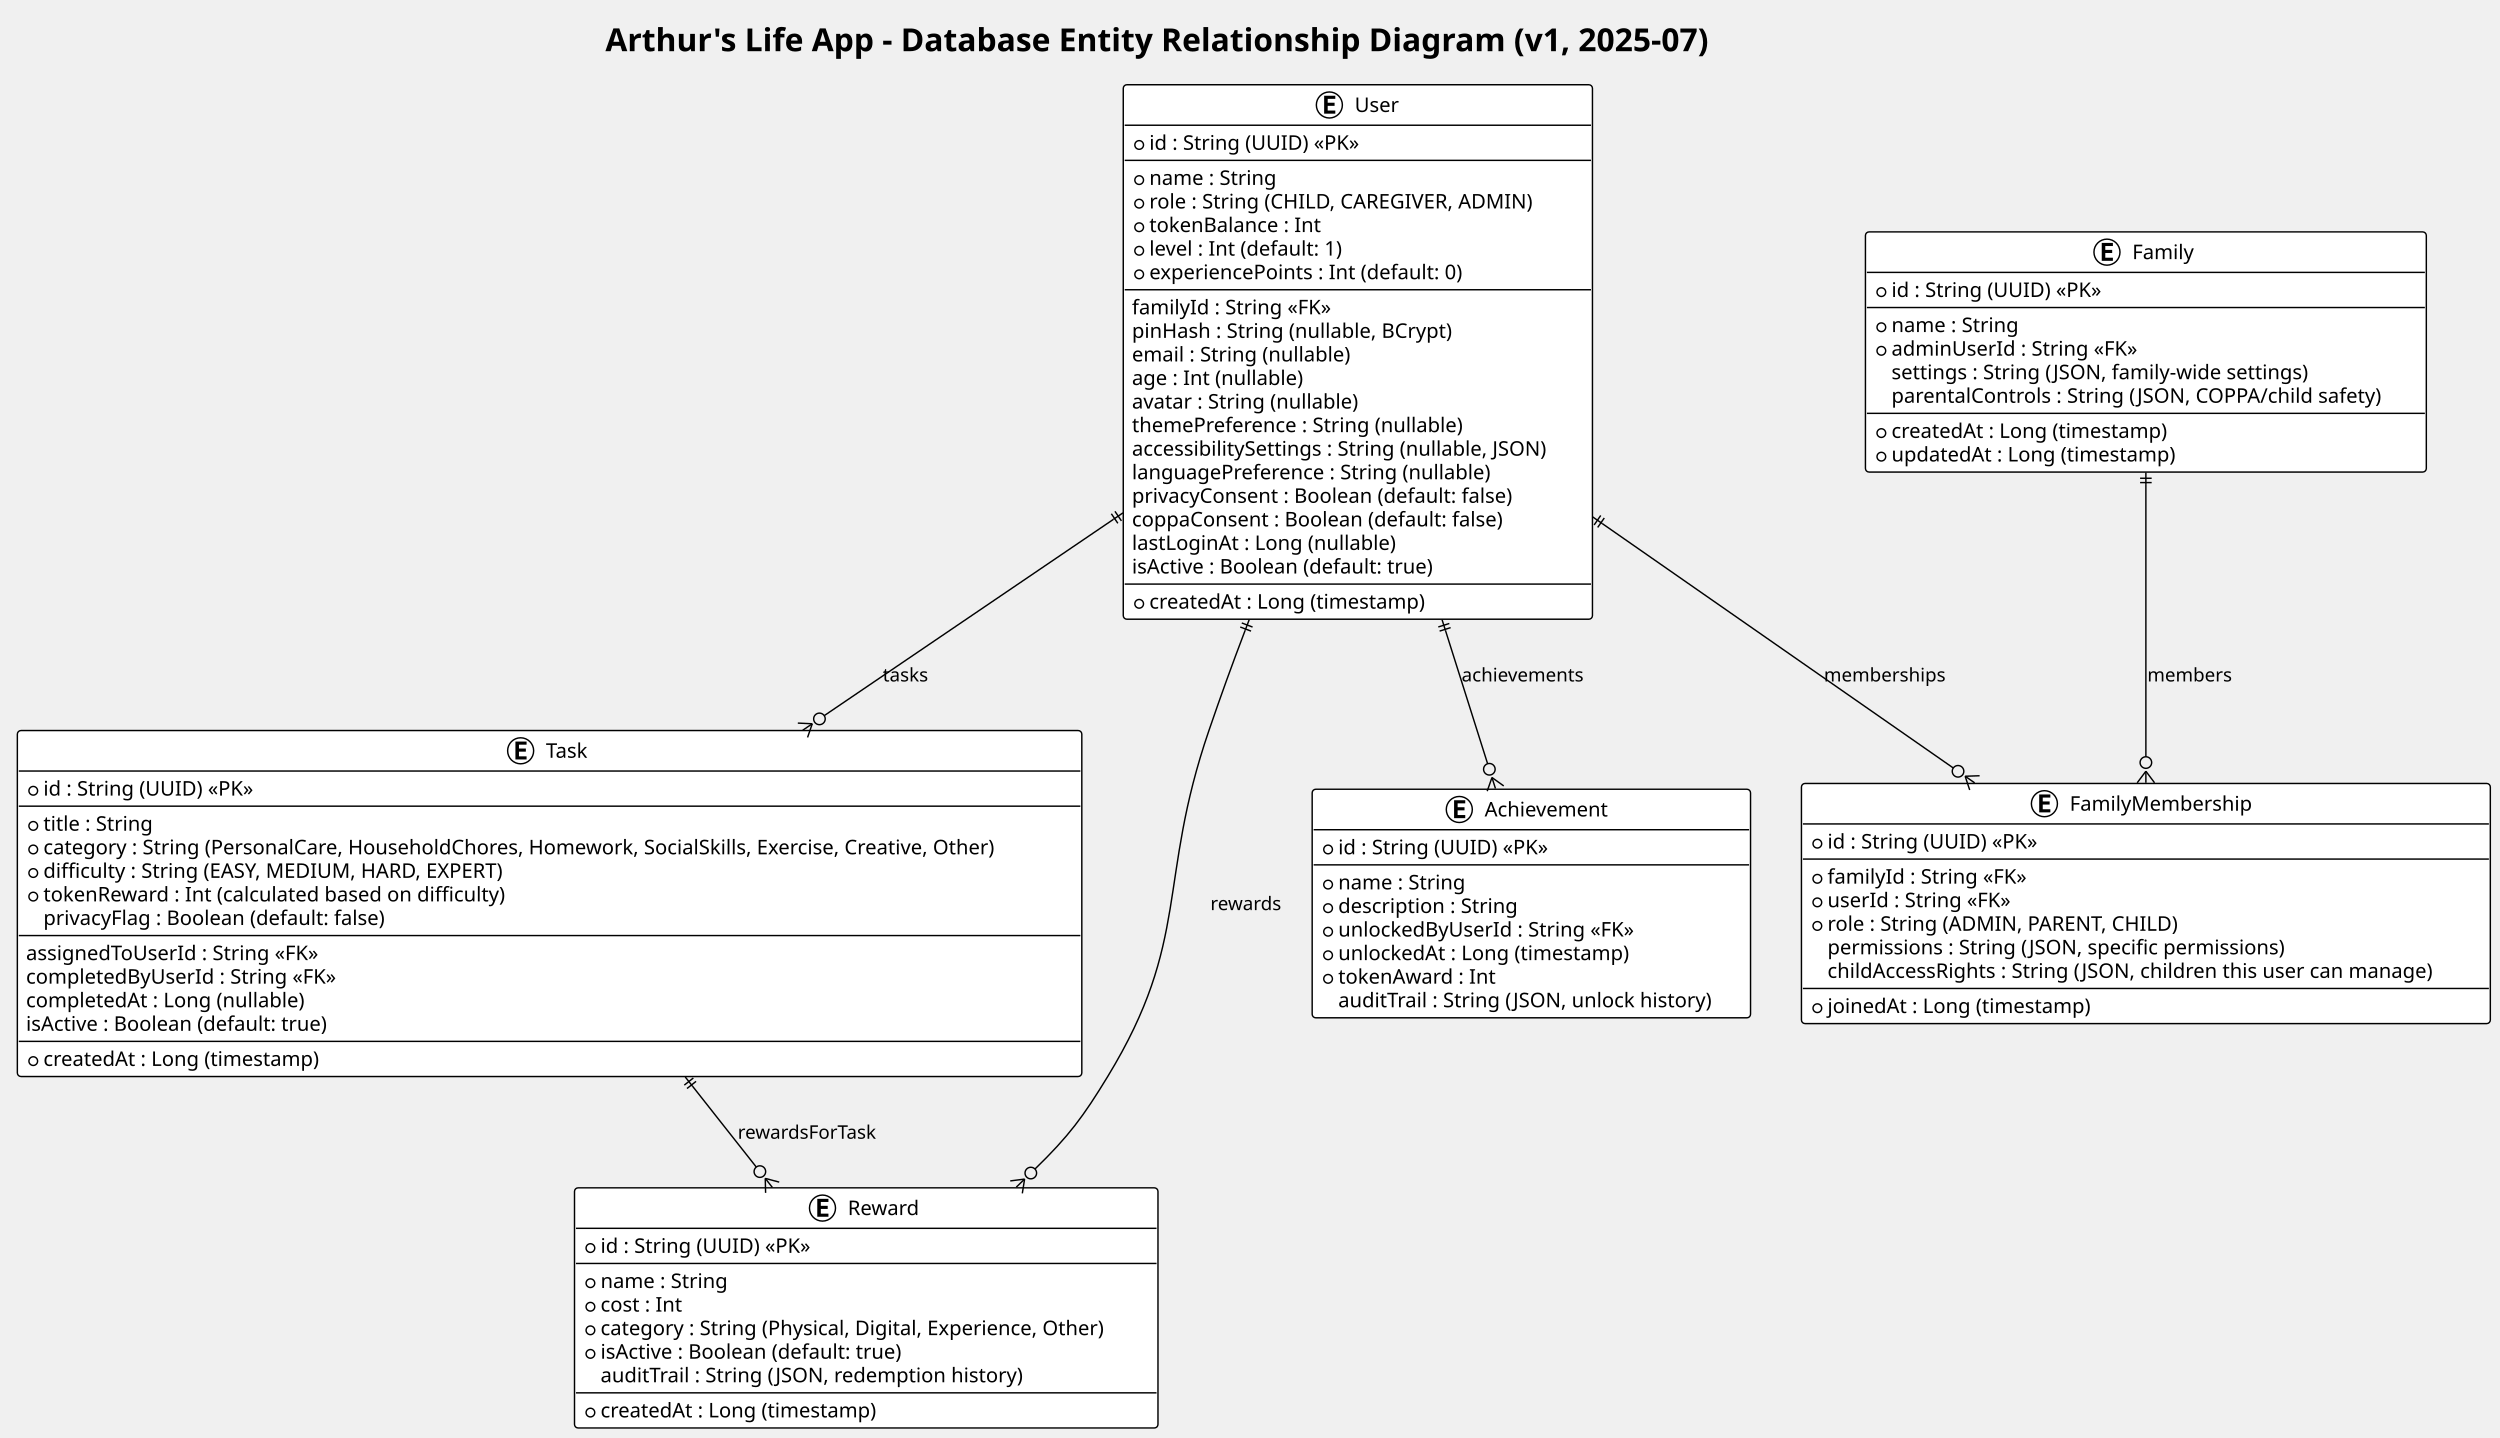
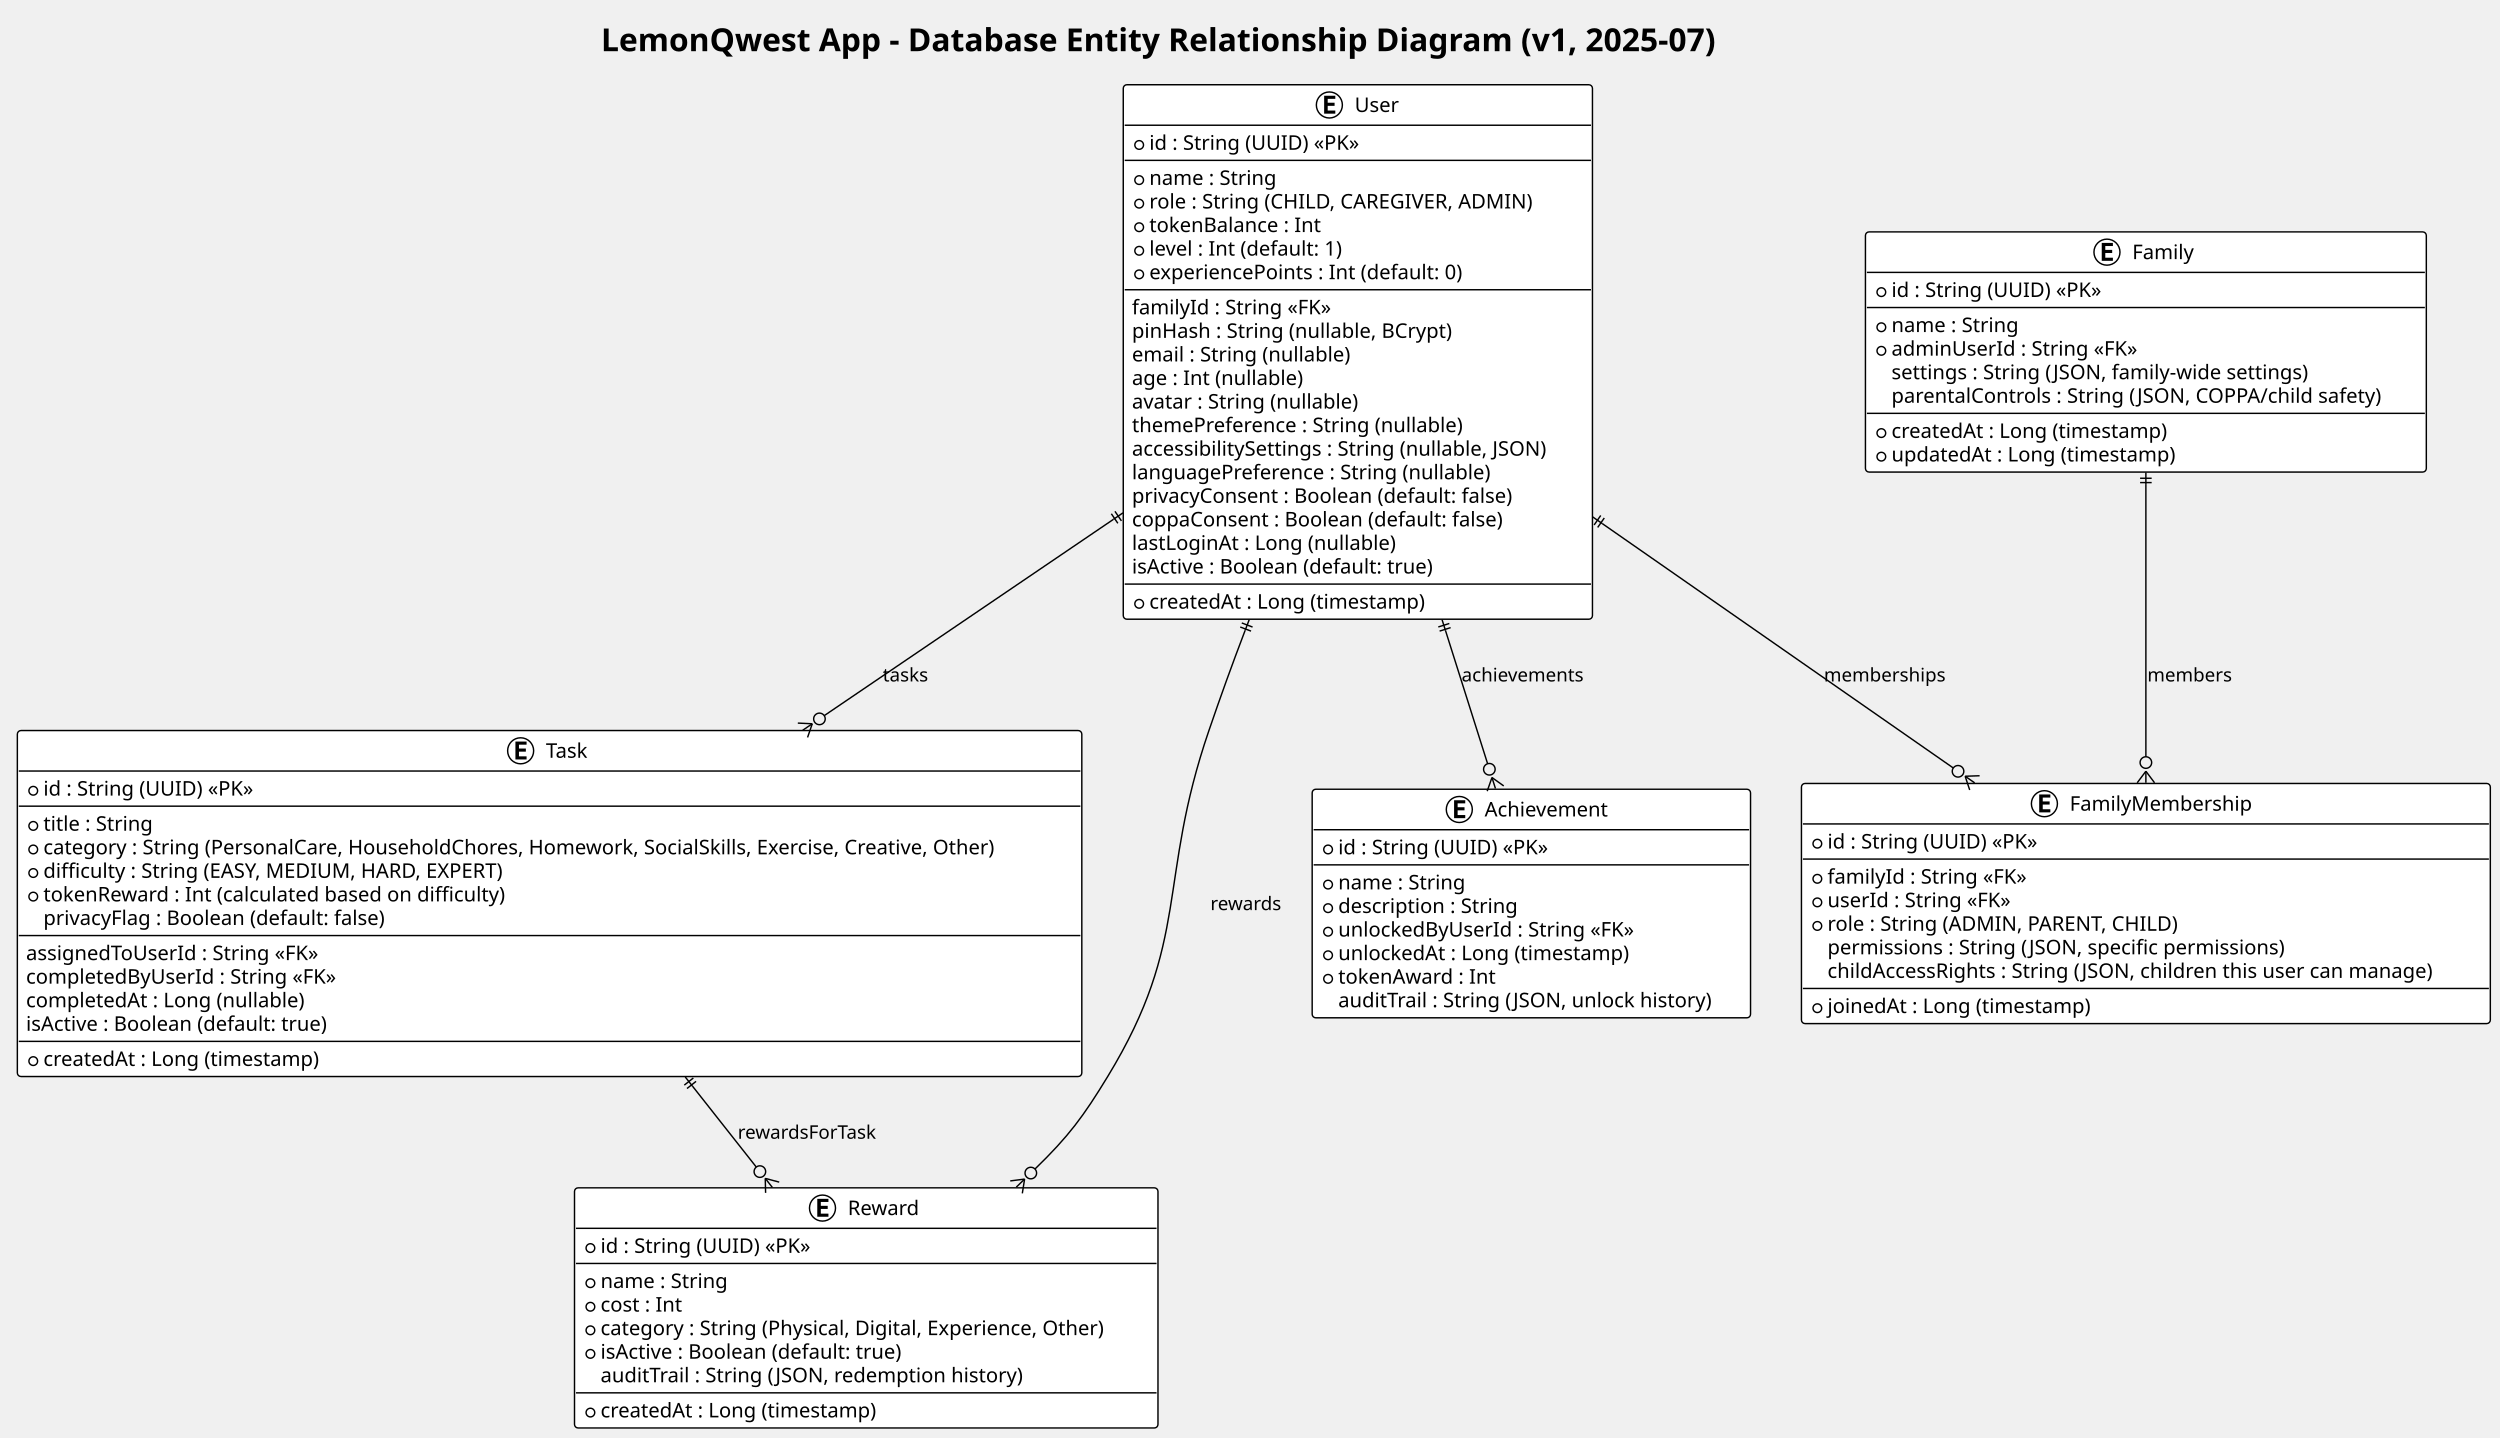
<svg xmlns="http://www.w3.org/2000/svg" contentStyleType="text/css" data-diagram-type="CLASS" height="994px" preserveAspectRatio="none" style="width:1729px;height:994px;background:#FFFFFF;" version="1.1" viewBox="0 0 1729 994" width="1729px" zoomAndPan="magnify">
  <defs />
  <g>
    <g class="title" data-source-line="3">
-       <text fill="#000000" font-family="Verdana" font-size="22" font-weight="bold" lengthAdjust="spacing" textLength="882.954" x="418.678" y="35.421">Arthur's Life App - Database Entity Relationship Diagram (v1, 2025-07)</text>
+       <text fill="#000000" font-family="Verdana" font-size="22" font-weight="bold" lengthAdjust="spacing" textLength="889.045" x="415.632" y="35.421">LemonQwest App - Database Entity Relationship Diagram (v1, 2025-07)</text>
    </g>
    <g class="entity" data-entity="User" data-source-line="7" data-uid="ent0002" id="entity_User">
      <rect fill="#FFFFFF" height="369.641" rx="2.5" ry="2.5" style="stroke:#000000;stroke-width:1;" width="324.491" x="776.85" y="58.609" />
      <ellipse cx="919.39" cy="72.609" fill="#FFFFFF" rx="9" ry="9" style="stroke:#000000;stroke-width:1;" />
      <path d="M923.5,78.609 L915.781,78.609 L915.781,66.219 L923.5,66.219 L923.5,68.375 L918.234,68.375 L918.234,71.047 L923,71.047 L923,73.203 L918.234,73.203 L918.234,76.453 L923.5,76.453 L923.5,78.609 Z " fill="#000000" />
      <text fill="#000000" font-family="Verdana" font-size="14" lengthAdjust="spacing" textLength="31.91" x="936.89" y="77.456">User</text>
      <line style="stroke:#000000;stroke-width:1;" x1="777.85" x2="1100.341" y1="86.609" y2="86.609" />
      <ellipse cx="787.85" cy="100.258" fill="#FFFFFF" rx="3" ry="3" style="stroke:#000000;stroke-width:1;" />
      <text fill="#000000" font-family="Verdana" font-size="14" lengthAdjust="spacing" textLength="158.156" x="794.85" y="103.605">id : String (UUID) «PK»</text>
      <line style="stroke:#000000;stroke-width:1;" x1="777.85" x2="1100.341" y1="110.906" y2="110.906" />
      <ellipse cx="787.85" cy="124.555" fill="#FFFFFF" rx="3" ry="3" style="stroke:#000000;stroke-width:1;" />
      <text fill="#000000" font-family="Verdana" font-size="14" lengthAdjust="spacing" textLength="95.102" x="794.85" y="127.901">name : String</text>
      <ellipse cx="787.85" cy="140.852" fill="#FFFFFF" rx="3" ry="3" style="stroke:#000000;stroke-width:1;" />
      <text fill="#000000" font-family="Verdana" font-size="14" lengthAdjust="spacing" textLength="286.501" x="794.85" y="144.198">role : String (CHILD, CAREGIVER, ADMIN)</text>
      <ellipse cx="787.85" cy="157.148" fill="#FFFFFF" rx="3" ry="3" style="stroke:#000000;stroke-width:1;" />
      <text fill="#000000" font-family="Verdana" font-size="14" lengthAdjust="spacing" textLength="127.593" x="794.85" y="160.495">tokenBalance : Int</text>
      <ellipse cx="787.85" cy="173.445" fill="#FFFFFF" rx="3" ry="3" style="stroke:#000000;stroke-width:1;" />
      <text fill="#000000" font-family="Verdana" font-size="14" lengthAdjust="spacing" textLength="148.107" x="794.85" y="176.792">level : Int (default: 1)</text>
      <ellipse cx="787.85" cy="189.742" fill="#FFFFFF" rx="3" ry="3" style="stroke:#000000;stroke-width:1;" />
      <text fill="#000000" font-family="Verdana" font-size="14" lengthAdjust="spacing" textLength="235.211" x="794.85" y="193.089">experiencePoints : Int (default: 0)</text>
      <line style="stroke:#000000;stroke-width:1;" x1="777.85" x2="1100.341" y1="200.391" y2="200.391" />
      <text fill="#000000" font-family="Verdana" font-size="14" lengthAdjust="spacing" textLength="150.439" x="782.85" y="217.386">familyId : String «FK»</text>
      <text fill="#000000" font-family="Verdana" font-size="14" lengthAdjust="spacing" textLength="239.887" x="782.85" y="233.683">pinHash : String (nullable, BCrypt)</text>
      <text fill="#000000" font-family="Verdana" font-size="14" lengthAdjust="spacing" textLength="164.876" x="782.85" y="249.98">email : String (nullable)</text>
      <text fill="#000000" font-family="Verdana" font-size="14" lengthAdjust="spacing" textLength="129.056" x="782.85" y="266.276">age : Int (nullable)</text>
      <text fill="#000000" font-family="Verdana" font-size="14" lengthAdjust="spacing" textLength="171.534" x="782.85" y="282.573">avatar : String (nullable)</text>
      <text fill="#000000" font-family="Verdana" font-size="14" lengthAdjust="spacing" textLength="247.399" x="782.85" y="298.87">themePreference : String (nullable)</text>
      <text fill="#000000" font-family="Verdana" font-size="14" lengthAdjust="spacing" textLength="312.491" x="782.85" y="315.167">accessibilitySettings : String (nullable, JSON)</text>
      <text fill="#000000" font-family="Verdana" font-size="14" lengthAdjust="spacing" textLength="267.353" x="782.85" y="331.464">languagePreference : String (nullable)</text>
      <text fill="#000000" font-family="Verdana" font-size="14" lengthAdjust="spacing" textLength="286.275" x="782.85" y="347.761">privacyConsent : Boolean (default: false)</text>
      <text fill="#000000" font-family="Verdana" font-size="14" lengthAdjust="spacing" textLength="277.512" x="782.85" y="364.058">coppaConsent : Boolean (default: false)</text>
      <text fill="#000000" font-family="Verdana" font-size="14" lengthAdjust="spacing" textLength="196.943" x="782.85" y="380.354">lastLoginAt : Long (nullable)</text>
      <text fill="#000000" font-family="Verdana" font-size="14" lengthAdjust="spacing" textLength="227.575" x="782.85" y="396.651">isActive : Boolean (default: true)</text>
      <line style="stroke:#000000;stroke-width:1;" x1="777.85" x2="1100.341" y1="403.953" y2="403.953" />
      <ellipse cx="787.85" cy="417.602" fill="#FFFFFF" rx="3" ry="3" style="stroke:#000000;stroke-width:1;" />
      <text fill="#000000" font-family="Verdana" font-size="14" lengthAdjust="spacing" textLength="207.334" x="794.85" y="420.948">createdAt : Long (timestamp)</text>
    </g>
    <g class="entity" data-entity="Family" data-source-line="32" data-uid="ent0003" id="entity_Family">
      <rect fill="#FFFFFF" height="166.078" rx="2.5" ry="2.5" style="stroke:#000000;stroke-width:1;" width="387.904" x="1290.14" y="160.389" />
      <ellipse cx="1457.175" cy="174.389" fill="#FFFFFF" rx="9" ry="9" style="stroke:#000000;stroke-width:1;" />
      <path d="M1461.284,180.389 L1453.566,180.389 L1453.566,167.999 L1461.284,167.999 L1461.284,170.155 L1456.019,170.155 L1456.019,172.827 L1460.784,172.827 L1460.784,174.983 L1456.019,174.983 L1456.019,178.233 L1461.284,178.233 L1461.284,180.389 Z " fill="#000000" />
      <text fill="#000000" font-family="Verdana" font-size="14" lengthAdjust="spacing" textLength="46.334" x="1474.675" y="179.236">Family</text>
      <line style="stroke:#000000;stroke-width:1;" x1="1291.14" x2="1677.044" y1="188.389" y2="188.389" />
      <ellipse cx="1301.14" cy="202.038" fill="#FFFFFF" rx="3" ry="3" style="stroke:#000000;stroke-width:1;" />
      <text fill="#000000" font-family="Verdana" font-size="14" lengthAdjust="spacing" textLength="158.156" x="1308.14" y="205.385">id : String (UUID) «PK»</text>
      <line style="stroke:#000000;stroke-width:1;" x1="1291.14" x2="1677.044" y1="212.686" y2="212.686" />
      <ellipse cx="1301.14" cy="226.335" fill="#FFFFFF" rx="3" ry="3" style="stroke:#000000;stroke-width:1;" />
      <text fill="#000000" font-family="Verdana" font-size="14" lengthAdjust="spacing" textLength="95.102" x="1308.14" y="229.681">name : String</text>
      <ellipse cx="1301.14" cy="242.632" fill="#FFFFFF" rx="3" ry="3" style="stroke:#000000;stroke-width:1;" />
      <text fill="#000000" font-family="Verdana" font-size="14" lengthAdjust="spacing" textLength="183.005" x="1308.14" y="245.978">adminUserId : String «FK»</text>
      <text fill="#000000" font-family="Verdana" font-size="14" lengthAdjust="spacing" textLength="311.391" x="1308.14" y="262.275">settings : String (JSON, family-wide settings)</text>
      <text fill="#000000" font-family="Verdana" font-size="14" lengthAdjust="spacing" textLength="363.904" x="1308.14" y="278.572">parentalControls : String (JSON, COPPA/child safety)</text>
      <line style="stroke:#000000;stroke-width:1;" x1="1291.14" x2="1677.044" y1="285.874" y2="285.874" />
      <ellipse cx="1301.14" cy="299.522" fill="#FFFFFF" rx="3" ry="3" style="stroke:#000000;stroke-width:1;" />
      <text fill="#000000" font-family="Verdana" font-size="14" lengthAdjust="spacing" textLength="207.334" x="1308.14" y="302.869">createdAt : Long (timestamp)</text>
      <ellipse cx="1301.14" cy="315.819" fill="#FFFFFF" rx="3" ry="3" style="stroke:#000000;stroke-width:1;" />
      <text fill="#000000" font-family="Verdana" font-size="14" lengthAdjust="spacing" textLength="211.914" x="1308.14" y="319.166">updatedAt : Long (timestamp)</text>
    </g>
    <g class="entity" data-entity="FamilyMembership" data-source-line="44" data-uid="ent0004" id="entity_FamilyMembership">
      <rect fill="#FFFFFF" height="166.078" rx="2.5" ry="2.5" style="stroke:#000000;stroke-width:1;" width="476.43" x="1245.88" y="541.839" />
      <ellipse cx="1413.913" cy="555.839" fill="#FFFFFF" rx="9" ry="9" style="stroke:#000000;stroke-width:1;" />
      <path d="M1418.023,561.839 L1410.304,561.839 L1410.304,549.449 L1418.023,549.449 L1418.023,551.605 L1412.757,551.605 L1412.757,554.277 L1417.523,554.277 L1417.523,556.433 L1412.757,556.433 L1412.757,559.683 L1418.023,559.683 L1418.023,561.839 Z " fill="#000000" />
      <text fill="#000000" font-family="Verdana" font-size="14" lengthAdjust="spacing" textLength="132.863" x="1431.413" y="560.686">FamilyMembership</text>
      <line style="stroke:#000000;stroke-width:1;" x1="1246.88" x2="1721.31" y1="569.839" y2="569.839" />
      <ellipse cx="1256.88" cy="583.488" fill="#FFFFFF" rx="3" ry="3" style="stroke:#000000;stroke-width:1;" />
      <text fill="#000000" font-family="Verdana" font-size="14" lengthAdjust="spacing" textLength="158.156" x="1263.88" y="586.835">id : String (UUID) «PK»</text>
      <line style="stroke:#000000;stroke-width:1;" x1="1246.88" x2="1721.31" y1="594.136" y2="594.136" />
      <ellipse cx="1256.88" cy="607.785" fill="#FFFFFF" rx="3" ry="3" style="stroke:#000000;stroke-width:1;" />
      <text fill="#000000" font-family="Verdana" font-size="14" lengthAdjust="spacing" textLength="150.439" x="1263.88" y="611.131">familyId : String «FK»</text>
      <ellipse cx="1256.88" cy="624.082" fill="#FFFFFF" rx="3" ry="3" style="stroke:#000000;stroke-width:1;" />
      <text fill="#000000" font-family="Verdana" font-size="14" lengthAdjust="spacing" textLength="137.765" x="1263.88" y="627.428">userId : String «FK»</text>
      <ellipse cx="1256.88" cy="640.378" fill="#FFFFFF" rx="3" ry="3" style="stroke:#000000;stroke-width:1;" />
      <text fill="#000000" font-family="Verdana" font-size="14" lengthAdjust="spacing" textLength="261.065" x="1263.88" y="643.725">role : String (ADMIN, PARENT, CHILD)</text>
      <text fill="#000000" font-family="Verdana" font-size="14" lengthAdjust="spacing" textLength="339.514" x="1263.88" y="660.022">permissions : String (JSON, specific permissions)</text>
      <text fill="#000000" font-family="Verdana" font-size="14" lengthAdjust="spacing" textLength="452.43" x="1263.88" y="676.319">childAccessRights : String (JSON, children this user can manage)</text>
      <line style="stroke:#000000;stroke-width:1;" x1="1246.88" x2="1721.31" y1="683.621" y2="683.621" />
      <ellipse cx="1256.88" cy="697.269" fill="#FFFFFF" rx="3" ry="3" style="stroke:#000000;stroke-width:1;" />
      <text fill="#000000" font-family="Verdana" font-size="14" lengthAdjust="spacing" textLength="196.417" x="1263.88" y="700.616">joinedAt : Long (timestamp)</text>
    </g>
    <g class="entity" data-entity="Task" data-source-line="56" data-uid="ent0005" id="entity_Task">
      <rect fill="#FFFFFF" height="239.266" rx="2.5" ry="2.5" style="stroke:#000000;stroke-width:1;" width="736.182" x="12" y="505.249" />
      <ellipse cx="360.075" cy="519.249" fill="#FFFFFF" rx="9" ry="9" style="stroke:#000000;stroke-width:1;" />
      <path d="M364.184,525.249 L356.465,525.249 L356.465,512.859 L364.184,512.859 L364.184,515.015 L358.918,515.015 L358.918,517.687 L363.684,517.687 L363.684,519.843 L358.918,519.843 L358.918,523.093 L364.184,523.093 L364.184,525.249 Z " fill="#000000" />
      <text fill="#000000" font-family="Verdana" font-size="14" lengthAdjust="spacing" textLength="32.532" x="377.575" y="524.096">Task</text>
      <line style="stroke:#000000;stroke-width:1;" x1="13" x2="747.182" y1="533.249" y2="533.249" />
      <ellipse cx="23" cy="546.898" fill="#FFFFFF" rx="3" ry="3" style="stroke:#000000;stroke-width:1;" />
      <text fill="#000000" font-family="Verdana" font-size="14" lengthAdjust="spacing" textLength="158.156" x="30" y="550.245">id : String (UUID) «PK»</text>
      <line style="stroke:#000000;stroke-width:1;" x1="13" x2="747.182" y1="557.546" y2="557.546" />
      <ellipse cx="23" cy="571.195" fill="#FFFFFF" rx="3" ry="3" style="stroke:#000000;stroke-width:1;" />
      <text fill="#000000" font-family="Verdana" font-size="14" lengthAdjust="spacing" textLength="82.769" x="30" y="574.541">title : String</text>
      <ellipse cx="23" cy="587.492" fill="#FFFFFF" rx="3" ry="3" style="stroke:#000000;stroke-width:1;" />
      <text fill="#000000" font-family="Verdana" font-size="14" lengthAdjust="spacing" textLength="712.182" x="30" y="590.838">category : String (PersonalCare, HouseholdChores, Homework, SocialSkills, Exercise, Creative, Other)</text>
      <ellipse cx="23" cy="603.788" fill="#FFFFFF" rx="3" ry="3" style="stroke:#000000;stroke-width:1;" />
      <text fill="#000000" font-family="Verdana" font-size="14" lengthAdjust="spacing" textLength="346.869" x="30" y="607.135">difficulty : String (EASY, MEDIUM, HARD, EXPERT)</text>
      <ellipse cx="23" cy="620.085" fill="#FFFFFF" rx="3" ry="3" style="stroke:#000000;stroke-width:1;" />
      <text fill="#000000" font-family="Verdana" font-size="14" lengthAdjust="spacing" textLength="346.144" x="30" y="623.432">tokenReward : Int (calculated based on difficulty)</text>
      <text fill="#000000" font-family="Verdana" font-size="14" lengthAdjust="spacing" textLength="258.2" x="30" y="639.729">privacyFlag : Boolean (default: false)</text>
      <line style="stroke:#000000;stroke-width:1;" x1="13" x2="747.182" y1="647.031" y2="647.031" />
      <text fill="#000000" font-family="Verdana" font-size="14" lengthAdjust="spacing" textLength="218.572" x="18" y="664.026">assignedToUserId : String «FK»</text>
      <text fill="#000000" font-family="Verdana" font-size="14" lengthAdjust="spacing" textLength="231.308" x="18" y="680.323">completedByUserId : String «FK»</text>
      <text fill="#000000" font-family="Verdana" font-size="14" lengthAdjust="spacing" textLength="207.956" x="18" y="696.62">completedAt : Long (nullable)</text>
      <text fill="#000000" font-family="Verdana" font-size="14" lengthAdjust="spacing" textLength="227.575" x="18" y="712.916">isActive : Boolean (default: true)</text>
      <line style="stroke:#000000;stroke-width:1;" x1="13" x2="747.182" y1="720.218" y2="720.218" />
      <ellipse cx="23" cy="733.867" fill="#FFFFFF" rx="3" ry="3" style="stroke:#000000;stroke-width:1;" />
      <text fill="#000000" font-family="Verdana" font-size="14" lengthAdjust="spacing" textLength="207.334" x="30" y="737.213">createdAt : Long (timestamp)</text>
    </g>
    <g class="entity" data-entity="Reward" data-source-line="73" data-uid="ent0006" id="entity_Reward">
      <rect fill="#FFFFFF" height="166.078" rx="2.5" ry="2.5" style="stroke:#000000;stroke-width:1;" width="403.524" x="397.33" y="821.509" />
      <ellipse cx="568.836" cy="835.509" fill="#FFFFFF" rx="9" ry="9" style="stroke:#000000;stroke-width:1;" />
      <path d="M572.945,841.509 L565.226,841.509 L565.226,829.119 L572.945,829.119 L572.945,831.275 L567.68,831.275 L567.68,833.947 L572.445,833.947 L572.445,836.103 L567.68,836.103 L567.68,839.353 L572.945,839.353 L572.945,841.509 Z " fill="#000000" />
      <text fill="#000000" font-family="Verdana" font-size="14" lengthAdjust="spacing" textLength="53.013" x="586.336" y="840.356">Reward</text>
      <line style="stroke:#000000;stroke-width:1;" x1="398.33" x2="799.854" y1="849.509" y2="849.509" />
      <ellipse cx="408.33" cy="863.158" fill="#FFFFFF" rx="3" ry="3" style="stroke:#000000;stroke-width:1;" />
      <text fill="#000000" font-family="Verdana" font-size="14" lengthAdjust="spacing" textLength="158.156" x="415.33" y="866.505">id : String (UUID) «PK»</text>
      <line style="stroke:#000000;stroke-width:1;" x1="398.33" x2="799.854" y1="873.806" y2="873.806" />
      <ellipse cx="408.33" cy="887.455" fill="#FFFFFF" rx="3" ry="3" style="stroke:#000000;stroke-width:1;" />
      <text fill="#000000" font-family="Verdana" font-size="14" lengthAdjust="spacing" textLength="95.102" x="415.33" y="890.801">name : String</text>
      <ellipse cx="408.33" cy="903.752" fill="#FFFFFF" rx="3" ry="3" style="stroke:#000000;stroke-width:1;" />
      <text fill="#000000" font-family="Verdana" font-size="14" lengthAdjust="spacing" textLength="61.154" x="415.33" y="907.098">cost : Int</text>
      <ellipse cx="408.33" cy="920.048" fill="#FFFFFF" rx="3" ry="3" style="stroke:#000000;stroke-width:1;" />
      <text fill="#000000" font-family="Verdana" font-size="14" lengthAdjust="spacing" textLength="379.524" x="415.33" y="923.395">category : String (Physical, Digital, Experience, Other)</text>
      <ellipse cx="408.33" cy="936.345" fill="#FFFFFF" rx="3" ry="3" style="stroke:#000000;stroke-width:1;" />
      <text fill="#000000" font-family="Verdana" font-size="14" lengthAdjust="spacing" textLength="227.575" x="415.33" y="939.692">isActive : Boolean (default: true)</text>
      <text fill="#000000" font-family="Verdana" font-size="14" lengthAdjust="spacing" textLength="314.378" x="415.33" y="955.989">auditTrail : String (JSON, redemption history)</text>
      <line style="stroke:#000000;stroke-width:1;" x1="398.33" x2="799.854" y1="963.291" y2="963.291" />
      <ellipse cx="408.33" cy="976.939" fill="#FFFFFF" rx="3" ry="3" style="stroke:#000000;stroke-width:1;" />
      <text fill="#000000" font-family="Verdana" font-size="14" lengthAdjust="spacing" textLength="207.334" x="415.33" y="980.286">createdAt : Long (timestamp)</text>
    </g>
    <g class="entity" data-entity="Achievement" data-source-line="85" data-uid="ent0007" id="entity_Achievement">
      <rect fill="#FFFFFF" height="158.078" rx="2.5" ry="2.5" style="stroke:#000000;stroke-width:1;" width="303.173" x="907.5" y="545.839" />
      <ellipse cx="1009.255" cy="559.839" fill="#FFFFFF" rx="9" ry="9" style="stroke:#000000;stroke-width:1;" />
      <path d="M1013.365,565.839 L1005.646,565.839 L1005.646,553.449 L1013.365,553.449 L1013.365,555.605 L1008.099,555.605 L1008.099,558.277 L1012.865,558.277 L1012.865,560.433 L1008.099,560.433 L1008.099,563.683 L1013.365,563.683 L1013.365,565.839 Z " fill="#000000" />
      <text fill="#000000" font-family="Verdana" font-size="14" lengthAdjust="spacing" textLength="92.162" x="1026.755" y="564.686">Achievement</text>
      <line style="stroke:#000000;stroke-width:1;" x1="908.5" x2="1209.673" y1="573.839" y2="573.839" />
      <ellipse cx="918.5" cy="587.488" fill="#FFFFFF" rx="3" ry="3" style="stroke:#000000;stroke-width:1;" />
      <text fill="#000000" font-family="Verdana" font-size="14" lengthAdjust="spacing" textLength="158.156" x="925.5" y="590.835">id : String (UUID) «PK»</text>
      <line style="stroke:#000000;stroke-width:1;" x1="908.5" x2="1209.673" y1="598.136" y2="598.136" />
      <ellipse cx="918.5" cy="611.785" fill="#FFFFFF" rx="3" ry="3" style="stroke:#000000;stroke-width:1;" />
      <text fill="#000000" font-family="Verdana" font-size="14" lengthAdjust="spacing" textLength="95.102" x="925.5" y="615.131">name : String</text>
      <ellipse cx="918.5" cy="628.082" fill="#FFFFFF" rx="3" ry="3" style="stroke:#000000;stroke-width:1;" />
      <text fill="#000000" font-family="Verdana" font-size="14" lengthAdjust="spacing" textLength="133.239" x="925.5" y="631.428">description : String</text>
      <ellipse cx="918.5" cy="644.378" fill="#FFFFFF" rx="3" ry="3" style="stroke:#000000;stroke-width:1;" />
      <text fill="#000000" font-family="Verdana" font-size="14" lengthAdjust="spacing" textLength="220.534" x="925.5" y="647.725">unlockedByUserId : String «FK»</text>
      <ellipse cx="918.5" cy="660.675" fill="#FFFFFF" rx="3" ry="3" style="stroke:#000000;stroke-width:1;" />
      <text fill="#000000" font-family="Verdana" font-size="14" lengthAdjust="spacing" textLength="217.205" x="925.5" y="664.022">unlockedAt : Long (timestamp)</text>
      <ellipse cx="918.5" cy="676.972" fill="#FFFFFF" rx="3" ry="3" style="stroke:#000000;stroke-width:1;" />
      <text fill="#000000" font-family="Verdana" font-size="14" lengthAdjust="spacing" textLength="116.006" x="925.5" y="680.319">tokenAward : Int</text>
      <text fill="#000000" font-family="Verdana" font-size="14" lengthAdjust="spacing" textLength="279.173" x="925.5" y="696.616">auditTrail : String (JSON, unlock history)</text>
    </g>
    <g class="link" data-entity-1="User" data-entity-2="FamilyMembership" data-source-line="96" data-uid="lnk8" id="link_User_FamilyMembership">
      <path codeLine="96" d="M1108.065,362.071 C1192.925,421.161 1273.568,477.304 1350.898,531.144" fill="none" id="User-FamilyMembership" style="stroke:#000000;stroke-width:1;" />
      <line style="stroke:#000000;stroke-width:1;" x1="1102.497" x2="1107.068" y1="363.068" y2="356.502" />
      <line style="stroke:#000000;stroke-width:1;" x1="1104.959" x2="1109.53" y1="364.782" y2="358.217" />
      <line style="stroke:#000000;stroke-width:1;" x1="1108.065" x2="1101.5" y1="362.071" y2="357.499" />
      <line style="stroke:#000000;stroke-width:1;" x1="1359.105" x2="1369.098" y1="536.858" y2="536.505" />
      <line style="stroke:#000000;stroke-width:1;" x1="1359.105" x2="1362.242" y1="536.858" y2="546.354" />
      <line style="stroke:#000000;stroke-width:1;" x1="1359.105" x2="1365.67" y1="536.858" y2="541.429" />
      <ellipse cx="1354.18" cy="533.43" fill="none" rx="4" ry="4" style="stroke:#000000;stroke-width:1;" />
      <text fill="#000000" font-family="Verdana" font-size="13" lengthAdjust="spacing" textLength="88.569" x="1261.41" y="471.316">memberships</text>
    </g>
    <g class="link" data-entity-1="Family" data-entity-2="FamilyMembership" data-source-line="97" data-uid="lnk9" id="link_Family_FamilyMembership">
      <path codeLine="97" d="M1484.09,334.759 C1484.09,398.299 1484.09,459.799 1484.09,523.379" fill="none" id="Family-FamilyMembership" style="stroke:#000000;stroke-width:1;" />
      <line style="stroke:#000000;stroke-width:1;" x1="1480.09" x2="1488.09" y1="330.759" y2="330.759" />
      <line style="stroke:#000000;stroke-width:1;" x1="1480.09" x2="1488.09" y1="333.759" y2="333.759" />
      <line style="stroke:#000000;stroke-width:1;" x1="1484.09" x2="1484.09" y1="334.759" y2="326.759" />
      <line style="stroke:#000000;stroke-width:1;" x1="1484.09" x2="1490.09" y1="533.379" y2="541.379" />
      <line style="stroke:#000000;stroke-width:1;" x1="1484.09" x2="1478.09" y1="533.379" y2="541.379" />
      <line style="stroke:#000000;stroke-width:1;" x1="1484.09" x2="1484.09" y1="533.379" y2="541.379" />
      <ellipse cx="1484.09" cy="527.379" fill="none" rx="4" ry="4" style="stroke:#000000;stroke-width:1;" />
      <text fill="#000000" font-family="Verdana" font-size="13" lengthAdjust="spacing" textLength="61.693" x="1485.09" y="471.316">members</text>
    </g>
    <g class="link" data-entity-1="User" data-entity-2="Task" data-source-line="98" data-uid="lnk10" id="link_User_Task">
      <path codeLine="98" d="M770.031,359.183 C700.571,406.332 640.833,446.88 570.033,494.94" fill="none" id="User-Task" style="stroke:#000000;stroke-width:1;" />
      <line style="stroke:#000000;stroke-width:1;" x1="771.094" x2="775.587" y1="353.626" y2="360.245" />
      <line style="stroke:#000000;stroke-width:1;" x1="768.612" x2="773.105" y1="355.311" y2="361.93" />
      <line style="stroke:#000000;stroke-width:1;" x1="770.031" x2="776.65" y1="359.183" y2="354.689" />
      <line style="stroke:#000000;stroke-width:1;" x1="561.759" x2="558.51" y1="500.556" y2="510.014" />
      <line style="stroke:#000000;stroke-width:1;" x1="561.759" x2="551.77" y1="500.556" y2="500.085" />
      <line style="stroke:#000000;stroke-width:1;" x1="561.759" x2="555.14" y1="500.556" y2="505.049" />
      <ellipse cx="566.723" cy="497.186" fill="none" rx="4" ry="4" style="stroke:#000000;stroke-width:1;" />
      <text fill="#000000" font-family="Verdana" font-size="13" lengthAdjust="spacing" textLength="34.138" x="610.52" y="471.316">tasks</text>
    </g>
    <g class="link" data-entity-1="User" data-entity-2="Reward" data-source-line="99" data-uid="lnk11" id="link_User_Reward">
      <path codeLine="99" d="M861.126,435.997 C851.376,461.637 844.66,480.259 836.09,505.249 C800.15,610.049 823.74,649.889 766.09,744.509 C749.22,772.209 739.222,785.769 715.782,808.499" fill="none" id="User-Reward" style="stroke:#000000;stroke-width:1;" />
      <line style="stroke:#000000;stroke-width:1;" x1="858.809" x2="866.287" y1="430.836" y2="433.68" />
      <line style="stroke:#000000;stroke-width:1;" x1="857.743" x2="865.221" y1="433.64" y2="436.484" />
      <line style="stroke:#000000;stroke-width:1;" x1="861.126" x2="863.97" y1="435.997" y2="428.519" />
      <line style="stroke:#000000;stroke-width:1;" x1="708.603" x2="707.037" y1="815.46" y2="825.337" />
      <line style="stroke:#000000;stroke-width:1;" x1="708.603" x2="698.683" y1="815.46" y2="816.722" />
      <line style="stroke:#000000;stroke-width:1;" x1="708.603" x2="702.86" y1="815.46" y2="821.029" />
      <ellipse cx="712.91" cy="811.283" fill="none" rx="4" ry="4" style="stroke:#000000;stroke-width:1;" />
      <text fill="#000000" font-family="Verdana" font-size="13" lengthAdjust="spacing" textLength="52.311" x="837.09" y="629.446">rewards</text>
    </g>
    <g class="link" data-entity-1="User" data-entity-2="Achievement" data-source-line="100" data-uid="lnk12" id="link_User_Achievement">
      <path codeLine="100" d="M999.742,436.217 C1012.762,477.387 1018.054,494.107 1028.834,528.207" fill="none" id="User-Achievement" style="stroke:#000000;stroke-width:1;" />
      <line style="stroke:#000000;stroke-width:1;" x1="994.722" x2="1002.35" y1="433.609" y2="431.197" />
      <line style="stroke:#000000;stroke-width:1;" x1="995.627" x2="1003.255" y1="436.47" y2="434.057" />
      <line style="stroke:#000000;stroke-width:1;" x1="999.742" x2="997.33" y1="436.217" y2="428.589" />
      <line style="stroke:#000000;stroke-width:1;" x1="1031.849" x2="1039.981" y1="537.741" y2="543.561" />
      <line style="stroke:#000000;stroke-width:1;" x1="1031.849" x2="1028.539" y1="537.741" y2="547.178" />
      <line style="stroke:#000000;stroke-width:1;" x1="1031.849" x2="1034.26" y1="537.741" y2="545.369" />
      <ellipse cx="1030.04" cy="532.02" fill="none" rx="4" ry="4" style="stroke:#000000;stroke-width:1;" />
      <text fill="#000000" font-family="Verdana" font-size="13" lengthAdjust="spacing" textLength="91.425" x="1010.84" y="471.316">achievements</text>
    </g>
    <g class="link" data-entity-1="Task" data-entity-2="Reward" data-source-line="101" data-uid="lnk13" id="link_Task_Reward">
      <path codeLine="101" d="M478.876,751.13 C499.196,776.88 504.141,783.168 523.051,807.138" fill="none" id="Task-Reward" style="stroke:#000000;stroke-width:1;" />
      <line style="stroke:#000000;stroke-width:1;" x1="473.258" x2="479.538" y1="750.467" y2="745.511" />
      <line style="stroke:#000000;stroke-width:1;" x1="475.116" x2="481.396" y1="752.822" y2="747.867" />
      <line style="stroke:#000000;stroke-width:1;" x1="478.876" x2="473.92" y1="751.13" y2="744.849" />
      <line style="stroke:#000000;stroke-width:1;" x1="529.245" x2="538.911" y1="814.989" y2="817.553" />
      <line style="stroke:#000000;stroke-width:1;" x1="529.245" x2="529.489" y1="814.989" y2="824.986" />
      <line style="stroke:#000000;stroke-width:1;" x1="529.245" x2="534.2" y1="814.989" y2="821.269" />
      <ellipse cx="525.529" cy="810.278" fill="none" rx="4" ry="4" style="stroke:#000000;stroke-width:1;" />
      <text fill="#000000" font-family="Verdana" font-size="13" lengthAdjust="spacing" textLength="103.295" x="510.21" y="787.576">rewardsForTask</text>
    </g>
  </g>
</svg>
